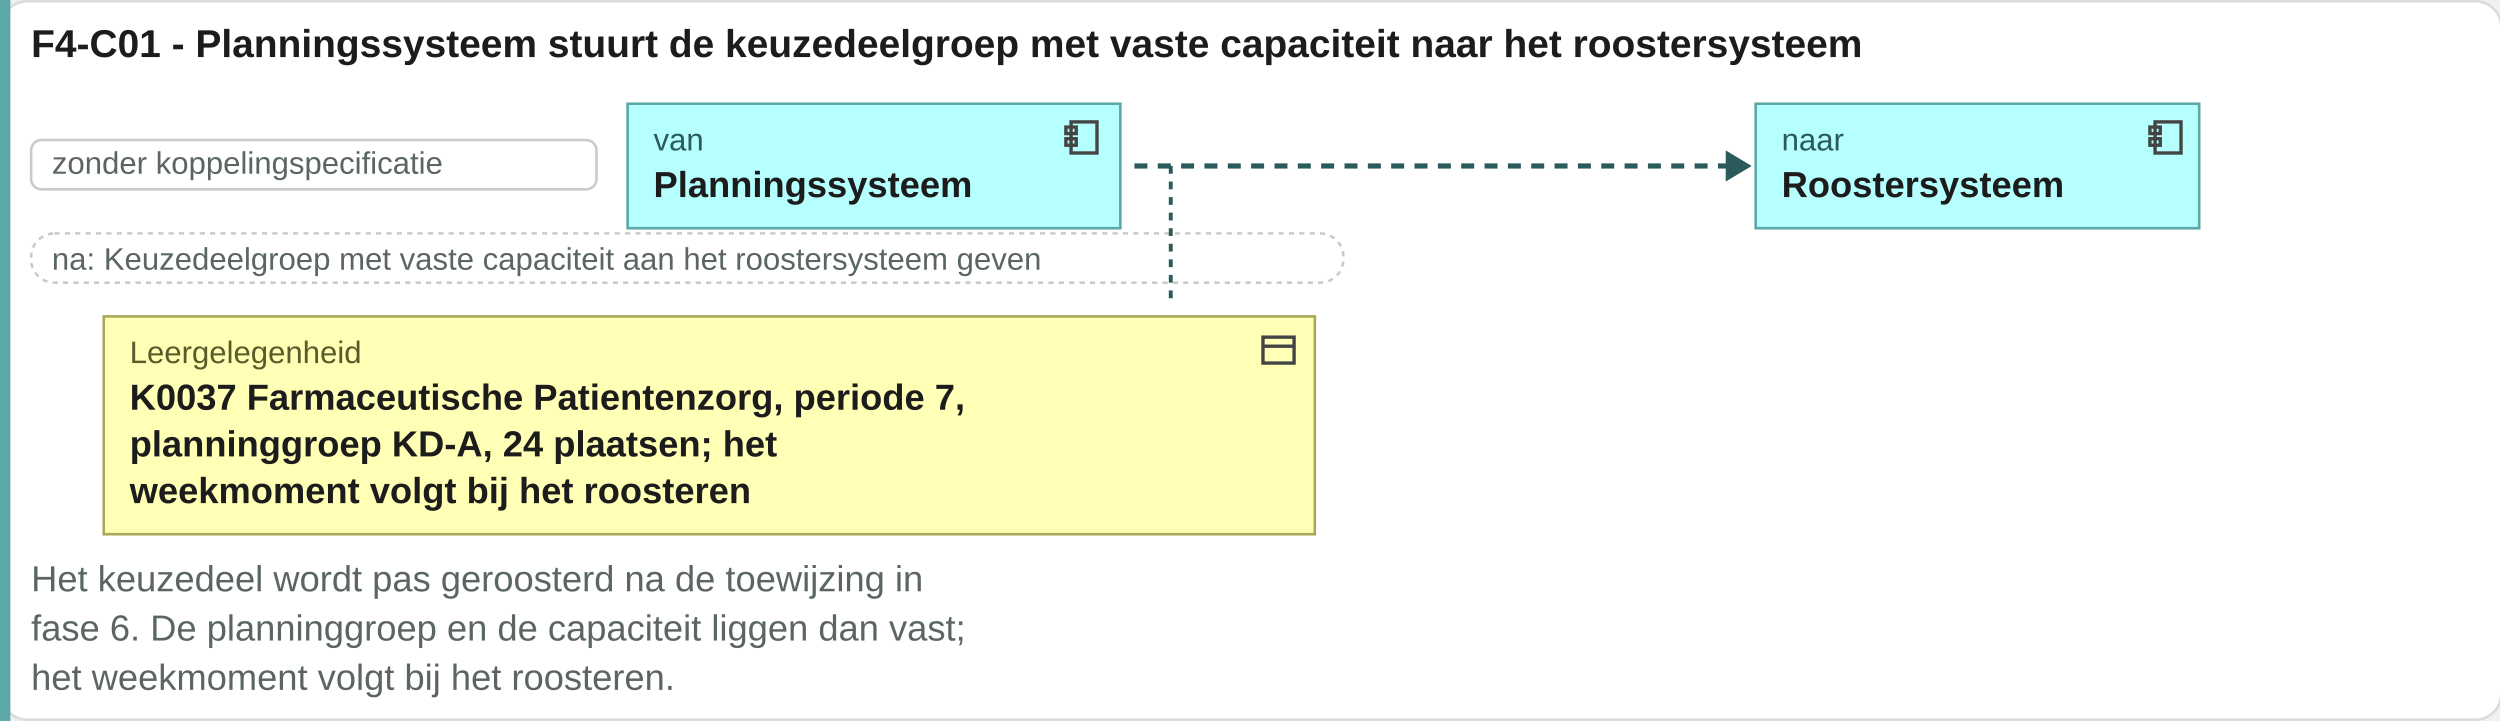
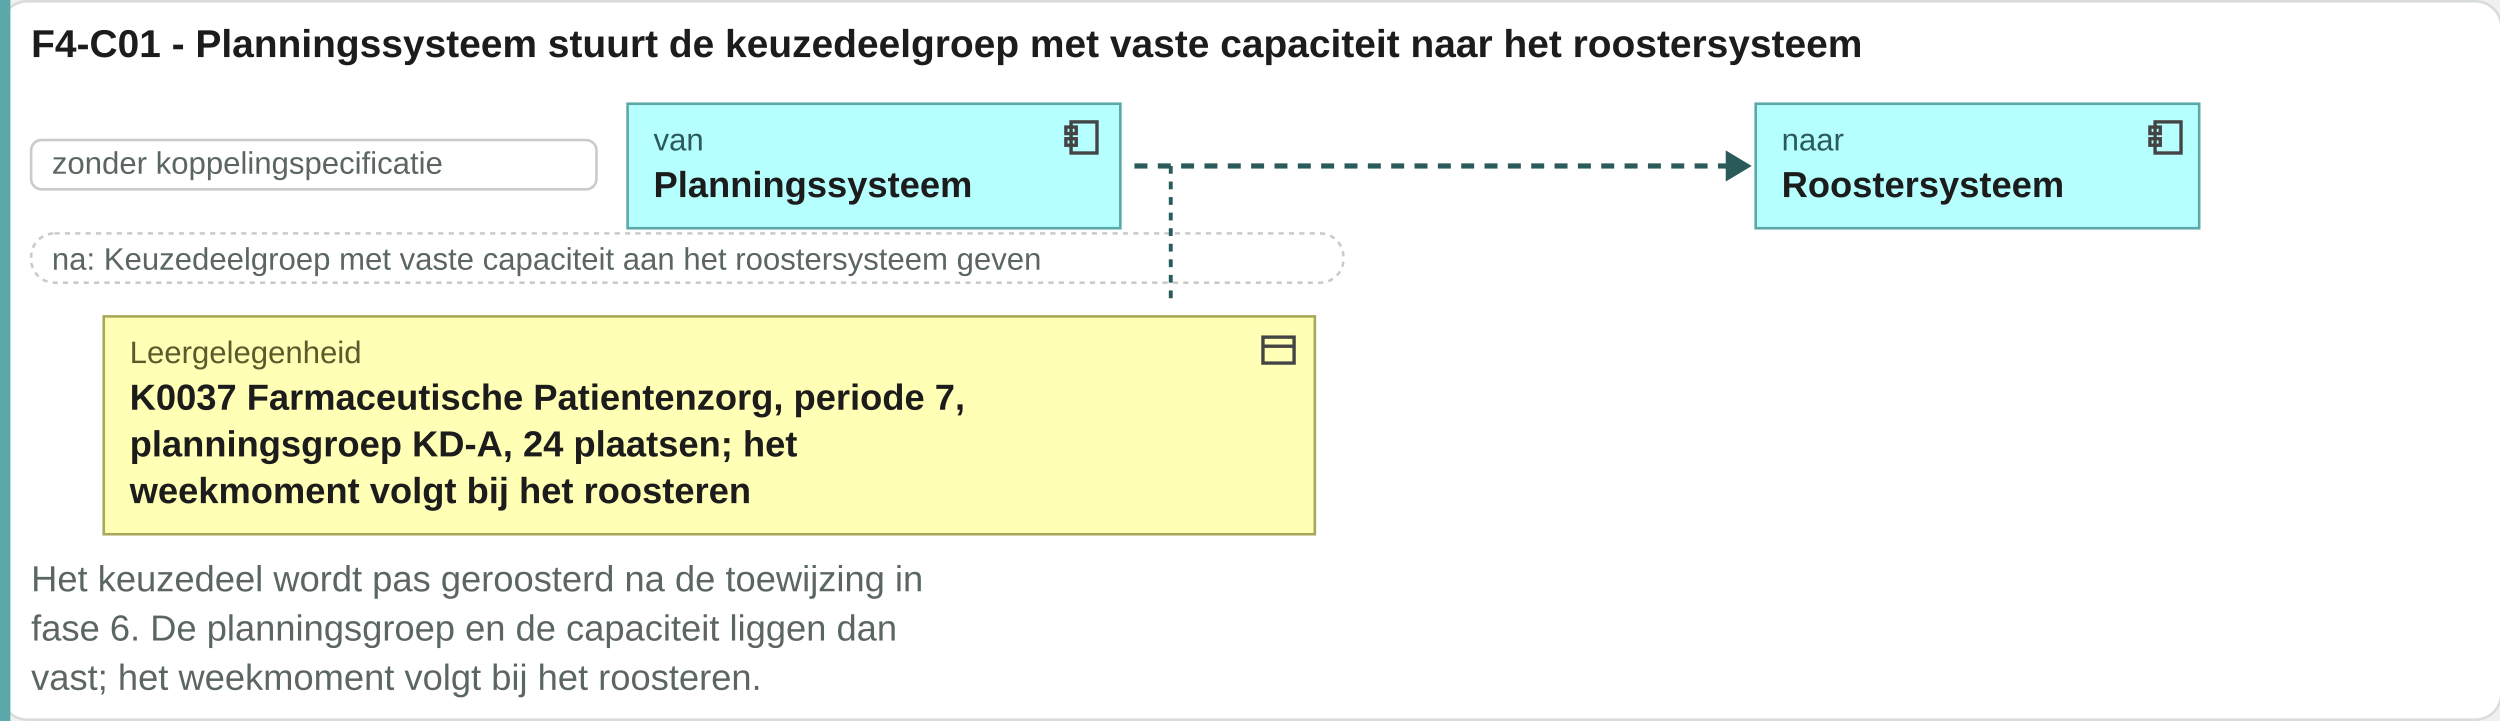
<svg xmlns="http://www.w3.org/2000/svg" viewBox="0 0 964 278" width="964" height="278">
  <rect x="0.5" y="0.5" width="964" height="277" rx="10" fill="#ffffff" stroke="#d8ddda" />
  <text x="12" y="22" font-family="Arial, Helvetica, sans-serif" font-size="15" font-weight="bold" fill="#1c1c1c" text-anchor="start">F4-C01 - Planningssysteem stuurt de keuzedeelgroep met vaste capaciteit naar het roostersysteem</text>
  <rect x="0" y="0" width="4" height="278" fill="#5aa8a8" />
  <rect x="12" y="54" width="218" height="19" rx="4" fill="#ffffff" stroke="#c8ccc9" />
  <text x="20" y="67" font-family="Arial, Helvetica, sans-serif" font-size="12" fill="#5b6663" text-anchor="start">zonder koppelingspecificatie</text>
  <rect x="242" y="40" width="190" height="48" rx="0" fill="#b5ffff" stroke="#5aa8a8" />
  <g transform="translate(409,45)" fill="none" stroke="#444" stroke-width="1.3">
    <rect x="4" y="2" width="10" height="12" />
    <rect x="2" y="4" width="4" height="2.5" />
    <rect x="2" y="8.5" width="4" height="2.5" />
  </g>
  <text x="252" y="58" font-family="Arial, Helvetica, sans-serif" font-size="12" fill="#2a5a5a" text-anchor="start">van</text>
  <text x="252" y="76" font-family="Arial, Helvetica, sans-serif" font-size="14" font-weight="bold" fill="#1c1c1c" text-anchor="start">Planningssysteem</text>
  <path d="M437.44 64H667.44" stroke="#2a5a5a" stroke-width="2" stroke-dasharray="5 4" />
  <path d="M665.44 58l10 6-10 6z" fill="#2a5a5a" />
  <rect x="677" y="40" width="171" height="48" rx="0" fill="#b5ffff" stroke="#5aa8a8" />
  <g transform="translate(827,45)" fill="none" stroke="#444" stroke-width="1.3">
    <rect x="4" y="2" width="10" height="12" />
    <rect x="2" y="4" width="4" height="2.5" />
    <rect x="2" y="8.5" width="4" height="2.5" />
  </g>
  <text x="687" y="58" font-family="Arial, Helvetica, sans-serif" font-size="12" fill="#2a5a5a" text-anchor="start">naar</text>
  <text x="687" y="76" font-family="Arial, Helvetica, sans-serif" font-size="14" font-weight="bold" fill="#1c1c1c" text-anchor="start">Roostersysteem</text>
  <rect x="12" y="90" width="506" height="19" rx="9" fill="#ffffff" stroke="#c8ccc9" stroke-dasharray="2 2" />
  <text x="20" y="104" font-family="Arial, Helvetica, sans-serif" font-size="12" fill="#5b6663" text-anchor="start">na: Keuzedeelgroep met vaste capaciteit aan het roostersysteem geven</text>
  <path d="M451.44 64V118" stroke="#2a5a5a" stroke-width="1.5" stroke-dasharray="3 3" />
  <rect x="40" y="122" width="467" height="84" rx="0" fill="#ffffb5" stroke="#a8a85a" />
  <g transform="translate(485,127)" fill="none" stroke="#444" stroke-width="1.3">
    <rect x="2" y="3" width="12" height="10" />
    <path d="M2 6.5h12" />
  </g>
  <text x="50" y="140" font-family="Arial, Helvetica, sans-serif" font-size="12" fill="#5a5a2a" text-anchor="start">Leergelegenheid</text>
  <text x="50" y="158" font-family="Arial, Helvetica, sans-serif" font-size="14" font-weight="bold" fill="#1c1c1c" text-anchor="start">K0037 Farmaceutische Patientenzorg, periode 7,</text>
-   <text x="50" y="176" font-family="Arial, Helvetica, sans-serif" font-size="14" font-weight="bold" fill="#1c1c1c" text-anchor="start">planninggroep KD-A, 24 plaatsen; het</text>
+   <text x="50" y="176" font-family="Arial, Helvetica, sans-serif" font-size="14" font-weight="bold" fill="#1c1c1c" text-anchor="start">planningsgroep KD-A, 24 plaatsen; het</text>
  <text x="50" y="194" font-family="Arial, Helvetica, sans-serif" font-size="14" font-weight="bold" fill="#1c1c1c" text-anchor="start">weekmoment volgt bij het roosteren</text>
  <text x="12" y="228" font-family="Arial, Helvetica, sans-serif" font-size="14" fill="#5b6663" text-anchor="start">Het keuzedeel wordt pas geroosterd na de toewijzing in</text>
-   <text x="12" y="247" font-family="Arial, Helvetica, sans-serif" font-size="14" fill="#5b6663" text-anchor="start">fase 6. De planninggroep en de capaciteit liggen dan vast;</text>
-   <text x="12" y="266" font-family="Arial, Helvetica, sans-serif" font-size="14" fill="#5b6663" text-anchor="start">het weekmoment volgt bij het roosteren.</text>
+   <text x="12" y="247" font-family="Arial, Helvetica, sans-serif" font-size="14" fill="#5b6663" text-anchor="start">fase 6. De planningsgroep en de capaciteit liggen dan</text>
+   <text x="12" y="266" font-family="Arial, Helvetica, sans-serif" font-size="14" fill="#5b6663" text-anchor="start">vast; het weekmoment volgt bij het roosteren.</text>
</svg>
